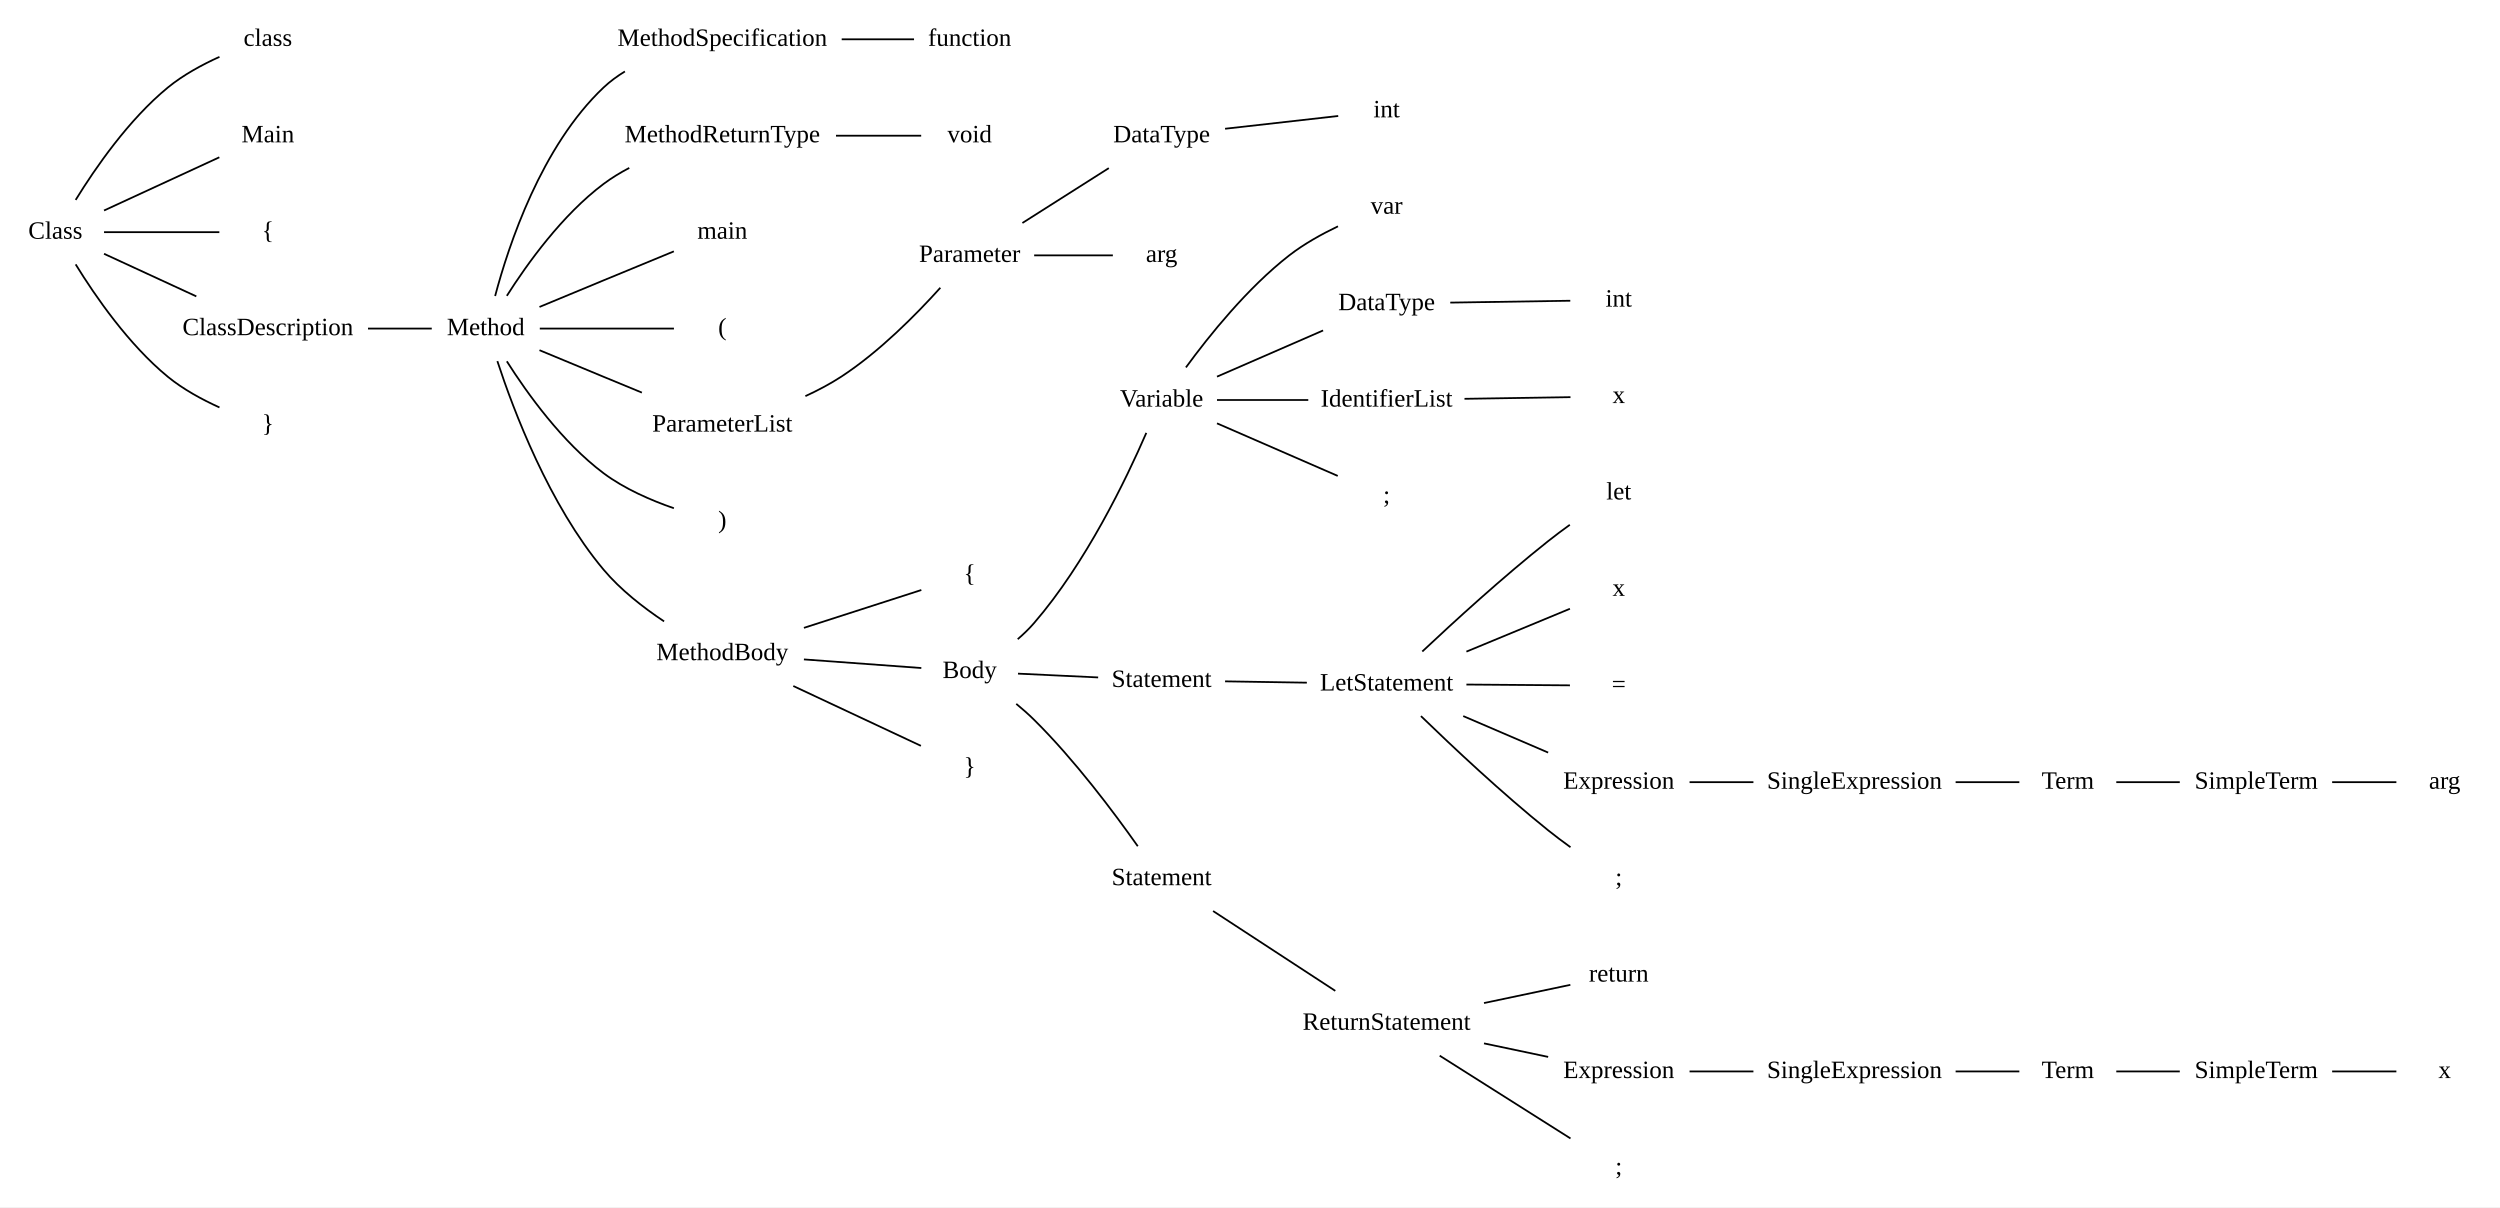
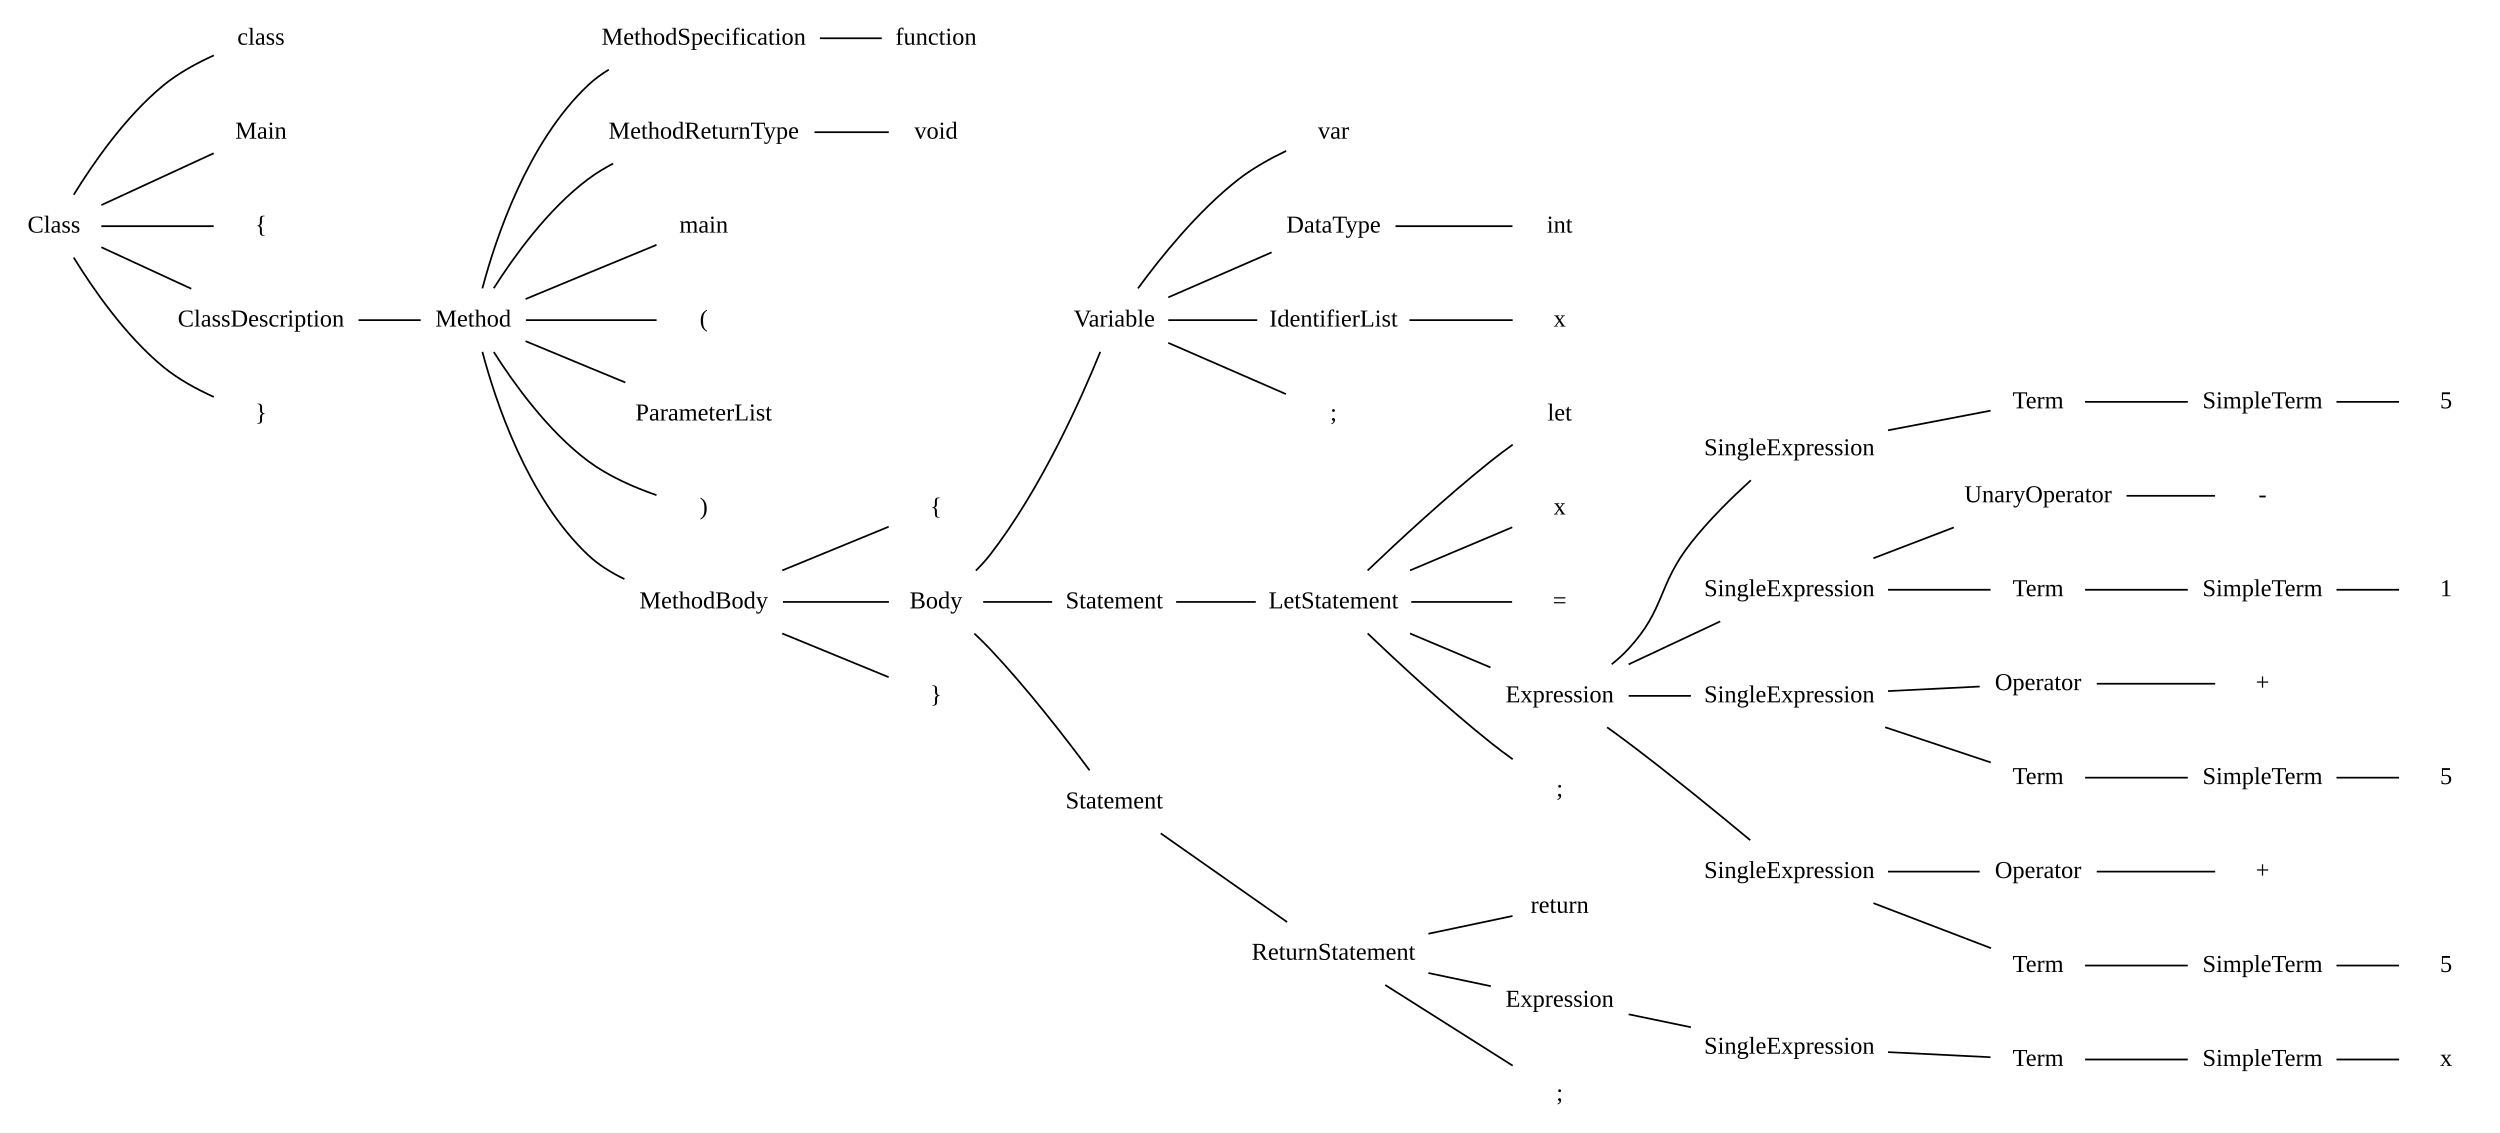
- <svg xmlns="http://www.w3.org/2000/svg" width="1400pt" height="676pt" viewBox="0.00 0.00 1400.00 676.00">
-   <g id="graph0" class="graph" transform="scale(1 1) rotate(0) translate(4 672)">
-     <polygon fill="white" stroke="none" points="-4,4 -4,-672 1396,-672 1396,4 -4,4" />
+ <svg xmlns="http://www.w3.org/2000/svg" width="1437pt" height="651pt" viewBox="0.00 0.00 1437.00 651.00">
+   <g id="graph0" class="graph" transform="scale(1 1) rotate(0) translate(4 647)">
+     <polygon fill="white" stroke="none" points="-4,4 -4,-647 1433,-647 1433,4 -4,4" />
    <g id="node1" class="node">
-       <text text-anchor="middle" x="27" y="-538.3" font-family="Times New Roman,serif" font-size="14.00">Class</text>
+       <text text-anchor="middle" x="27" y="-513.3" font-family="Times New Roman,serif" font-size="14.00">Class</text>
    </g>
    <g id="node2" class="node">
-       <text text-anchor="middle" x="146" y="-646.3" font-family="Times New Roman,serif" font-size="14.00">class</text>
+       <text text-anchor="middle" x="146" y="-621.3" font-family="Times New Roman,serif" font-size="14.00">class</text>
    </g>
    <g id="edge1" class="edge">
-       <path fill="none" stroke="black" d="M38.375,-560.048C49.35,-577.883 68.091,-605.031 90,-623 98.554,-630.015 109.235,-635.787 118.903,-640.167" />
+       <path fill="none" stroke="black" d="M38.375,-535.048C49.35,-552.883 68.091,-580.031 90,-598 98.554,-605.015 109.235,-610.787 118.903,-615.167" />
    </g>
    <g id="node3" class="node">
-       <text text-anchor="middle" x="146" y="-592.3" font-family="Times New Roman,serif" font-size="14.00">Main</text>
+       <text text-anchor="middle" x="146" y="-567.3" font-family="Times New Roman,serif" font-size="14.00">Main</text>
    </g>
    <g id="edge2" class="edge">
-       <path fill="none" stroke="black" d="M54.257,-554.119C73.526,-563.012 99.582,-575.038 118.831,-583.922" />
+       <path fill="none" stroke="black" d="M54.257,-529.119C73.526,-538.012 99.582,-550.038 118.831,-558.922" />
    </g>
    <g id="node4" class="node">
-       <text text-anchor="middle" x="146" y="-538.3" font-family="Times New Roman,serif" font-size="14.00">{</text>
+       <text text-anchor="middle" x="146" y="-513.3" font-family="Times New Roman,serif" font-size="14.00">{</text>
    </g>
    <g id="edge3" class="edge">
-       <path fill="none" stroke="black" d="M54.257,-542C73.526,-542 99.582,-542 118.831,-542" />
+       <path fill="none" stroke="black" d="M54.257,-517C73.526,-517 99.582,-517 118.831,-517" />
    </g>
    <g id="node5" class="node">
-       <text text-anchor="middle" x="146" y="-484.3" font-family="Times New Roman,serif" font-size="14.00">ClassDescription</text>
+       <text text-anchor="middle" x="146" y="-459.3" font-family="Times New Roman,serif" font-size="14.00">ClassDescription</text>
+     </g>
+     <g id="edge62" class="edge">
+       <path fill="none" stroke="black" d="M54.257,-504.881C69.484,-497.854 88.948,-488.87 105.943,-481.026" />
+     </g>
+     <g id="node64" class="node">
+       <text text-anchor="middle" x="146" y="-405.3" font-family="Times New Roman,serif" font-size="14.00">}</text>
+     </g>
+     <g id="edge63" class="edge">
+       <path fill="none" stroke="black" d="M38.375,-498.952C49.35,-481.117 68.091,-453.969 90,-436 98.554,-428.985 109.235,-423.213 118.903,-418.833" />
+     </g>
+     <g id="node6" class="node">
+       <text text-anchor="middle" x="268" y="-459.3" font-family="Times New Roman,serif" font-size="14.00">Method</text>
+     </g>
+     <g id="edge61" class="edge">
+       <path fill="none" stroke="black" d="M202.083,-463C214.406,-463 227.007,-463 237.789,-463" />
+     </g>
+     <g id="node7" class="node">
+       <text text-anchor="middle" x="400.5" y="-621.3" font-family="Times New Roman,serif" font-size="14.00">MethodSpecification</text>
+     </g>
+     <g id="edge5" class="edge">
+       <path fill="none" stroke="black" d="M273.273,-481.233C280.842,-509.779 299.193,-565.146 334,-598 337.578,-601.377 341.637,-604.358 345.939,-606.984" />
+     </g>
+     <g id="node9" class="node">
+       <text text-anchor="middle" x="400.5" y="-567.3" font-family="Times New Roman,serif" font-size="14.00">MethodReturnType</text>
+     </g>
+     <g id="edge7" class="edge">
+       <path fill="none" stroke="black" d="M279.825,-481.334C291.291,-499.39 310.908,-526.708 334,-544 338.43,-547.318 343.327,-550.303 348.389,-552.971" />
+     </g>
+     <g id="node11" class="node">
+       <text text-anchor="middle" x="400.5" y="-513.3" font-family="Times New Roman,serif" font-size="14.00">main</text>
+     </g>
+     <g id="edge8" class="edge">
+       <path fill="none" stroke="black" d="M298.114,-475.113C309.328,-479.774 322.257,-485.141 334,-490 346.956,-495.361 361.362,-501.302 373.357,-506.243" />
+     </g>
+     <g id="node12" class="node">
+       <text text-anchor="middle" x="400.5" y="-459.3" font-family="Times New Roman,serif" font-size="14.00">(</text>
+     </g>
+     <g id="edge9" class="edge">
+       <path fill="none" stroke="black" d="M298.287,-463C320.831,-463 351.705,-463 373.407,-463" />
+     </g>
+     <g id="node13" class="node">
+       <text text-anchor="middle" x="400.5" y="-405.3" font-family="Times New Roman,serif" font-size="14.00">ParameterList</text>
+     </g>
+     <g id="edge10" class="edge">
+       <path fill="none" stroke="black" d="M298.114,-450.887C309.328,-446.226 322.257,-440.859 334,-436 340.933,-433.131 348.281,-430.097 355.452,-427.138" />
+     </g>
+     <g id="node14" class="node">
+       <text text-anchor="middle" x="400.5" y="-351.3" font-family="Times New Roman,serif" font-size="14.00">)</text>
+     </g>
+     <g id="edge11" class="edge">
+       <path fill="none" stroke="black" d="M279.825,-444.666C291.291,-426.61 310.908,-399.292 334,-382 345.716,-373.227 360.693,-366.775 373.368,-362.384" />
+     </g>
+     <g id="node15" class="node">
+       <text text-anchor="middle" x="400.5" y="-297.3" font-family="Times New Roman,serif" font-size="14.00">MethodBody</text>
+     </g>
+     <g id="edge60" class="edge">
+       <path fill="none" stroke="black" d="M273.273,-444.767C280.842,-416.221 299.193,-360.854 334,-328 339.993,-322.343 347.335,-317.798 354.911,-314.17" />
+     </g>
+     <g id="node8" class="node">
+       <text text-anchor="middle" x="534" y="-621.3" font-family="Times New Roman,serif" font-size="14.00">function</text>
+     </g>
+     <g id="edge4" class="edge">
+       <path fill="none" stroke="black" d="M467.25,-625C479.707,-625 492.163,-625 502.831,-625" />
+     </g>
+     <g id="node10" class="node">
+       <text text-anchor="middle" x="534" y="-567.3" font-family="Times New Roman,serif" font-size="14.00">void</text>
+     </g>
+     <g id="edge6" class="edge">
+       <path fill="none" stroke="black" d="M464.169,-571C479.251,-571 494.55,-571 506.882,-571" />
+     </g>
+     <g id="node16" class="node">
+       <text text-anchor="middle" x="534" y="-351.3" font-family="Times New Roman,serif" font-size="14.00">{</text>
+     </g>
+     <g id="edge12" class="edge">
+       <path fill="none" stroke="black" d="M445.653,-319.131C465.948,-327.465 489.331,-337.068 506.794,-344.238" />
+     </g>
+     <g id="node17" class="node">
+       <text text-anchor="middle" x="534" y="-297.3" font-family="Times New Roman,serif" font-size="14.00">Body</text>
+     </g>
+     <g id="edge58" class="edge">
+       <path fill="none" stroke="black" d="M446.02,-301C466.287,-301 489.568,-301 506.941,-301" />
+     </g>
+     <g id="node63" class="node">
+       <text text-anchor="middle" x="534" y="-243.3" font-family="Times New Roman,serif" font-size="14.00">}</text>
+     </g>
+     <g id="edge59" class="edge">
+       <path fill="none" stroke="black" d="M445.653,-282.869C465.948,-274.535 489.331,-264.932 506.794,-257.762" />
+     </g>
+     <g id="node18" class="node">
+       <text text-anchor="middle" x="636.5" y="-459.3" font-family="Times New Roman,serif" font-size="14.00">Variable</text>
+     </g>
+     <g id="edge19" class="edge">
+       <path fill="none" stroke="black" d="M556.918,-319.012C559.807,-321.863 562.595,-324.899 565,-328 594.328,-365.819 617.427,-417.645 628.444,-444.766" />
+     </g>
+     <g id="node25" class="node">
+       <text text-anchor="middle" x="636.5" y="-297.3" font-family="Times New Roman,serif" font-size="14.00">Statement</text>
    </g>
    <g id="edge48" class="edge">
-       <path fill="none" stroke="black" d="M54.257,-529.881C69.484,-522.854 88.948,-513.87 105.943,-506.026" />
+       <path fill="none" stroke="black" d="M561.143,-301C573.24,-301 587.78,-301 600.782,-301" />
+     </g>
+     <g id="node54" class="node">
+       <text text-anchor="middle" x="636.5" y="-182.3" font-family="Times New Roman,serif" font-size="14.00">Statement</text>
+     </g>
+     <g id="edge57" class="edge">
+       <path fill="none" stroke="black" d="M556.071,-282.833C559.144,-279.957 562.21,-276.955 565,-274 586.503,-251.226 608.666,-222.545 622.265,-204.236" />
+     </g>
+     <g id="node19" class="node">
+       <text text-anchor="middle" x="762.5" y="-567.3" font-family="Times New Roman,serif" font-size="14.00">var</text>
+     </g>
+     <g id="edge13" class="edge">
+       <path fill="none" stroke="black" d="M650.116,-481.237C663.072,-498.963 684.601,-525.803 708,-544 716.213,-550.387 726.173,-555.904 735.262,-560.256" />
+     </g>
+     <g id="node20" class="node">
+       <text text-anchor="middle" x="762.5" y="-513.3" font-family="Times New Roman,serif" font-size="14.00">DataType</text>
+     </g>
+     <g id="edge15" class="edge">
+       <path fill="none" stroke="black" d="M667.517,-476.072C685.436,-483.875 708.263,-493.816 726.933,-501.947" />
+     </g>
+     <g id="node22" class="node">
+       <text text-anchor="middle" x="762.5" y="-459.3" font-family="Times New Roman,serif" font-size="14.00">IdentifierList</text>
+     </g>
+     <g id="edge17" class="edge">
+       <path fill="none" stroke="black" d="M667.517,-463C682.856,-463 701.791,-463 718.636,-463" />
+     </g>
+     <g id="node24" class="node">
+       <text text-anchor="middle" x="762.5" y="-405.3" font-family="Times New Roman,serif" font-size="14.00">;</text>
+     </g>
+     <g id="edge18" class="edge">
+       <path fill="none" stroke="black" d="M667.517,-449.928C688.16,-440.939 715.316,-429.112 735.127,-420.485" />
+     </g>
+     <g id="node21" class="node">
+       <text text-anchor="middle" x="892.5" y="-513.3" font-family="Times New Roman,serif" font-size="14.00">int</text>
+     </g>
+     <g id="edge14" class="edge">
+       <path fill="none" stroke="black" d="M798.139,-517C819.314,-517 845.963,-517 865.365,-517" />
+     </g>
+     <g id="node23" class="node">
+       <text text-anchor="middle" x="892.5" y="-459.3" font-family="Times New Roman,serif" font-size="14.00">x</text>
+     </g>
+     <g id="edge16" class="edge">
+       <path fill="none" stroke="black" d="M806.122,-463C825.758,-463 848.427,-463 865.47,-463" />
+     </g>
+     <g id="node26" class="node">
+       <text text-anchor="middle" x="762.5" y="-297.3" font-family="Times New Roman,serif" font-size="14.00">LetStatement</text>
+     </g>
+     <g id="edge47" class="edge">
+       <path fill="none" stroke="black" d="M672.041,-301C686.23,-301 702.823,-301 717.839,-301" />
+     </g>
+     <g id="node27" class="node">
+       <text text-anchor="middle" x="892.5" y="-405.3" font-family="Times New Roman,serif" font-size="14.00">let</text>
+     </g>
+     <g id="edge20" class="edge">
+       <path fill="none" stroke="black" d="M782.104,-319.087C799.803,-335.989 827.448,-361.606 853,-382 856.956,-385.157 861.254,-388.369 865.496,-391.424" />
+     </g>
+     <g id="node28" class="node">
+       <text text-anchor="middle" x="892.5" y="-351.3" font-family="Times New Roman,serif" font-size="14.00">x</text>
+     </g>
+     <g id="edge21" class="edge">
+       <path fill="none" stroke="black" d="M806.478,-319.131C825.942,-327.343 848.325,-336.786 865.238,-343.921" />
+     </g>
+     <g id="node29" class="node">
+       <text text-anchor="middle" x="892.5" y="-297.3" font-family="Times New Roman,serif" font-size="14.00">=</text>
+     </g>
+     <g id="edge22" class="edge">
+       <path fill="none" stroke="black" d="M807.192,-301C826.457,-301 848.46,-301 865.157,-301" />
+     </g>
+     <g id="node30" class="node">
+       <text text-anchor="middle" x="892.5" y="-243.3" font-family="Times New Roman,serif" font-size="14.00">Expression</text>
+     </g>
+     <g id="edge45" class="edge">
+       <path fill="none" stroke="black" d="M806.478,-282.869C821.44,-276.557 838.125,-269.518 852.725,-263.358" />
+     </g>
+     <g id="node53" class="node">
+       <text text-anchor="middle" x="892.5" y="-189.3" font-family="Times New Roman,serif" font-size="14.00">;</text>
+     </g>
+     <g id="edge46" class="edge">
+       <path fill="none" stroke="black" d="M782.104,-282.913C799.803,-266.011 827.448,-240.394 853,-220 856.956,-216.843 861.254,-213.631 865.496,-210.576" />
+     </g>
+     <g id="node31" class="node">
+       <text text-anchor="middle" x="1024.5" y="-385.3" font-family="Times New Roman,serif" font-size="14.00">SingleExpression</text>
+     </g>
+     <g id="edge26" class="edge">
+       <path fill="none" stroke="black" d="M922.39,-265.172C925.819,-267.918 929.118,-270.883 932,-274 953.37,-297.116 948.547,-310.249 968,-335 978.218,-348.001 991.429,-360.974 1002.4,-370.946" />
+     </g>
+     <g id="node35" class="node">
+       <text text-anchor="middle" x="1024.5" y="-304.3" font-family="Times New Roman,serif" font-size="14.00">SingleExpression</text>
+     </g>
+     <g id="edge32" class="edge">
+       <path fill="none" stroke="black" d="M932.152,-265.137C948.768,-272.933 968.148,-282.027 984.772,-289.828" />
+     </g>
+     <g id="node41" class="node">
+       <text text-anchor="middle" x="1024.5" y="-243.3" font-family="Times New Roman,serif" font-size="14.00">SingleExpression</text>
+     </g>
+     <g id="edge38" class="edge">
+       <path fill="none" stroke="black" d="M932.152,-247C943.379,-247 955.868,-247 967.916,-247" />
+     </g>
+     <g id="node47" class="node">
+       <text text-anchor="middle" x="1024.5" y="-142.3" font-family="Times New Roman,serif" font-size="14.00">SingleExpression</text>
+     </g>
+     <g id="edge44" class="edge">
+       <path fill="none" stroke="black" d="M919.768,-228.939C923.895,-225.997 928.088,-222.948 932,-220 956.474,-201.556 983.681,-179.32 1002.02,-164.068" />
+     </g>
+     <g id="node32" class="node">
+       <text text-anchor="middle" x="1167.5" y="-412.3" font-family="Times New Roman,serif" font-size="14.00">Term</text>
+     </g>
+     <g id="edge25" class="edge">
+       <path fill="none" stroke="black" d="M1081.23,-399.671C1101.55,-403.563 1123.59,-407.782 1140.17,-410.957" />
+     </g>
+     <g id="node33" class="node">
+       <text text-anchor="middle" x="1296.5" y="-412.3" font-family="Times New Roman,serif" font-size="14.00">SimpleTerm</text>
+     </g>
+     <g id="edge24" class="edge">
+       <path fill="none" stroke="black" d="M1194.51,-416C1211.49,-416 1234.04,-416 1253.53,-416" />
+     </g>
+     <g id="node34" class="node">
+       <text text-anchor="middle" x="1402" y="-412.3" font-family="Times New Roman,serif" font-size="14.00">5</text>
+     </g>
+     <g id="edge23" class="edge">
+       <path fill="none" stroke="black" d="M1339,-416C1351.15,-416 1364.08,-416 1374.97,-416" />
+     </g>
+     <g id="node36" class="node">
+       <text text-anchor="middle" x="1167.5" y="-358.3" font-family="Times New Roman,serif" font-size="14.00">UnaryOperator</text>
+     </g>
+     <g id="edge28" class="edge">
+       <path fill="none" stroke="black" d="M1072.84,-326.131C1087.72,-331.83 1104.15,-338.122 1119.04,-343.824" />
+     </g>
+     <g id="node38" class="node">
+       <text text-anchor="middle" x="1167.5" y="-304.3" font-family="Times New Roman,serif" font-size="14.00">Term</text>
+     </g>
+     <g id="edge31" class="edge">
+       <path fill="none" stroke="black" d="M1081.23,-308C1101.55,-308 1123.59,-308 1140.17,-308" />
+     </g>
+     <g id="node37" class="node">
+       <text text-anchor="middle" x="1296.5" y="-358.3" font-family="Times New Roman,serif" font-size="14.00">-</text>
+     </g>
+     <g id="edge27" class="edge">
+       <path fill="none" stroke="black" d="M1218.33,-362C1235.7,-362 1254.51,-362 1269.21,-362" />
+     </g>
+     <g id="node39" class="node">
+       <text text-anchor="middle" x="1296.5" y="-304.3" font-family="Times New Roman,serif" font-size="14.00">SimpleTerm</text>
+     </g>
+     <g id="edge30" class="edge">
+       <path fill="none" stroke="black" d="M1194.51,-308C1211.49,-308 1234.04,-308 1253.53,-308" />
+     </g>
+     <g id="node40" class="node">
+       <text text-anchor="middle" x="1402" y="-304.3" font-family="Times New Roman,serif" font-size="14.00">1</text>
+     </g>
+     <g id="edge29" class="edge">
+       <path fill="none" stroke="black" d="M1339,-308C1351.15,-308 1364.08,-308 1374.97,-308" />
+     </g>
+     <g id="node42" class="node">
+       <text text-anchor="middle" x="1167.5" y="-250.3" font-family="Times New Roman,serif" font-size="14.00">Operator</text>
+     </g>
+     <g id="edge34" class="edge">
+       <path fill="none" stroke="black" d="M1081.23,-249.767C1099.09,-250.653 1118.27,-251.606 1133.91,-252.382" />
+     </g>
+     <g id="node44" class="node">
+       <text text-anchor="middle" x="1167.5" y="-196.3" font-family="Times New Roman,serif" font-size="14.00">Term</text>
+     </g>
+     <g id="edge37" class="edge">
+       <path fill="none" stroke="black" d="M1079.61,-228.963C1100.42,-222.025 1123.26,-214.415 1140.29,-208.737" />
+     </g>
+     <g id="node43" class="node">
+       <text text-anchor="middle" x="1296.5" y="-250.3" font-family="Times New Roman,serif" font-size="14.00">+</text>
+     </g>
+     <g id="edge33" class="edge">
+       <path fill="none" stroke="black" d="M1201.21,-254C1222.37,-254 1249.56,-254 1269.3,-254" />
+     </g>
+     <g id="node45" class="node">
+       <text text-anchor="middle" x="1296.5" y="-196.3" font-family="Times New Roman,serif" font-size="14.00">SimpleTerm</text>
+     </g>
+     <g id="edge36" class="edge">
+       <path fill="none" stroke="black" d="M1194.51,-200C1211.49,-200 1234.04,-200 1253.53,-200" />
+     </g>
+     <g id="node46" class="node">
+       <text text-anchor="middle" x="1402" y="-196.3" font-family="Times New Roman,serif" font-size="14.00">5</text>
+     </g>
+     <g id="edge35" class="edge">
+       <path fill="none" stroke="black" d="M1339,-200C1351.15,-200 1364.08,-200 1374.97,-200" />
+     </g>
+     <g id="node48" class="node">
+       <text text-anchor="middle" x="1167.5" y="-142.3" font-family="Times New Roman,serif" font-size="14.00">Operator</text>
+     </g>
+     <g id="edge40" class="edge">
+       <path fill="none" stroke="black" d="M1081.23,-146C1099.09,-146 1118.27,-146 1133.91,-146" />
    </g>
    <g id="node50" class="node">
-       <text text-anchor="middle" x="146" y="-430.3" font-family="Times New Roman,serif" font-size="14.00">}</text>
+       <text text-anchor="middle" x="1167.5" y="-88.3" font-family="Times New Roman,serif" font-size="14.00">Term</text>
+     </g>
+     <g id="edge43" class="edge">
+       <path fill="none" stroke="black" d="M1072.84,-127.869C1095.4,-119.228 1121.52,-109.225 1140.44,-101.981" />
+     </g>
+     <g id="node49" class="node">
+       <text text-anchor="middle" x="1296.5" y="-142.3" font-family="Times New Roman,serif" font-size="14.00">+</text>
+     </g>
+     <g id="edge39" class="edge">
+       <path fill="none" stroke="black" d="M1201.21,-146C1222.37,-146 1249.56,-146 1269.3,-146" />
+     </g>
+     <g id="node51" class="node">
+       <text text-anchor="middle" x="1296.5" y="-88.3" font-family="Times New Roman,serif" font-size="14.00">SimpleTerm</text>
+     </g>
+     <g id="edge42" class="edge">
+       <path fill="none" stroke="black" d="M1194.51,-92C1211.49,-92 1234.04,-92 1253.53,-92" />
+     </g>
+     <g id="node52" class="node">
+       <text text-anchor="middle" x="1402" y="-88.3" font-family="Times New Roman,serif" font-size="14.00">5</text>
+     </g>
+     <g id="edge41" class="edge">
+       <path fill="none" stroke="black" d="M1339,-92C1351.15,-92 1364.08,-92 1374.97,-92" />
+     </g>
+     <g id="node55" class="node">
+       <text text-anchor="middle" x="762.5" y="-95.3" font-family="Times New Roman,serif" font-size="14.00">ReturnStatement</text>
+     </g>
+     <g id="edge56" class="edge">
+       <path fill="none" stroke="black" d="M663.193,-167.974C684.474,-153.042 714.568,-131.928 735.84,-117.003" />
+     </g>
+     <g id="node56" class="node">
+       <text text-anchor="middle" x="892.5" y="-122.3" font-family="Times New Roman,serif" font-size="14.00">return</text>
    </g>
    <g id="edge49" class="edge">
-       <path fill="none" stroke="black" d="M38.375,-523.952C49.35,-506.117 68.091,-478.969 90,-461 98.554,-453.985 109.235,-448.213 118.903,-443.833" />
-     </g>
-     <g id="node6" class="node">
-       <text text-anchor="middle" x="268" y="-484.3" font-family="Times New Roman,serif" font-size="14.00">Method</text>
-     </g>
-     <g id="edge47" class="edge">
-       <path fill="none" stroke="black" d="M202.083,-488C214.406,-488 227.007,-488 237.789,-488" />
-     </g>
-     <g id="node7" class="node">
-       <text text-anchor="middle" x="400.5" y="-646.3" font-family="Times New Roman,serif" font-size="14.00">MethodSpecification</text>
-     </g>
-     <g id="edge5" class="edge">
-       <path fill="none" stroke="black" d="M273.273,-506.233C280.842,-534.779 299.193,-590.146 334,-623 337.578,-626.377 341.637,-629.358 345.939,-631.984" />
-     </g>
-     <g id="node9" class="node">
-       <text text-anchor="middle" x="400.5" y="-592.3" font-family="Times New Roman,serif" font-size="14.00">MethodReturnType</text>
-     </g>
-     <g id="edge7" class="edge">
-       <path fill="none" stroke="black" d="M279.825,-506.334C291.291,-524.39 310.908,-551.708 334,-569 338.43,-572.318 343.327,-575.303 348.389,-577.971" />
-     </g>
-     <g id="node11" class="node">
-       <text text-anchor="middle" x="400.5" y="-538.3" font-family="Times New Roman,serif" font-size="14.00">main</text>
-     </g>
-     <g id="edge8" class="edge">
-       <path fill="none" stroke="black" d="M298.114,-500.113C309.328,-504.774 322.257,-510.141 334,-515 346.956,-520.361 361.362,-526.302 373.357,-531.243" />
-     </g>
-     <g id="node12" class="node">
-       <text text-anchor="middle" x="400.5" y="-484.3" font-family="Times New Roman,serif" font-size="14.00">(</text>
-     </g>
-     <g id="edge9" class="edge">
-       <path fill="none" stroke="black" d="M298.287,-488C320.831,-488 351.705,-488 373.407,-488" />
-     </g>
-     <g id="node13" class="node">
-       <text text-anchor="middle" x="400.5" y="-430.3" font-family="Times New Roman,serif" font-size="14.00">ParameterList</text>
-     </g>
-     <g id="edge14" class="edge">
-       <path fill="none" stroke="black" d="M298.114,-475.887C309.328,-471.226 322.257,-465.859 334,-461 340.933,-458.131 348.281,-455.097 355.452,-452.138" />
-     </g>
-     <g id="node18" class="node">
-       <text text-anchor="middle" x="400.5" y="-376.3" font-family="Times New Roman,serif" font-size="14.00">)</text>
-     </g>
-     <g id="edge15" class="edge">
-       <path fill="none" stroke="black" d="M279.825,-469.666C291.291,-451.61 310.908,-424.292 334,-407 345.716,-398.227 360.693,-391.775 373.368,-387.384" />
-     </g>
-     <g id="node19" class="node">
-       <text text-anchor="middle" x="400.5" y="-302.3" font-family="Times New Roman,serif" font-size="14.00">MethodBody</text>
-     </g>
-     <g id="edge46" class="edge">
-       <path fill="none" stroke="black" d="M274.522,-469.769C283.545,-442.193 303.553,-389.254 334,-353 343.451,-341.746 356.168,-331.817 367.882,-324.02" />
-     </g>
-     <g id="node8" class="node">
-       <text text-anchor="middle" x="539" y="-646.3" font-family="Times New Roman,serif" font-size="14.00">function</text>
-     </g>
-     <g id="edge4" class="edge">
-       <path fill="none" stroke="black" d="M467.351,-650C481.531,-650 495.85,-650 507.854,-650" />
-     </g>
-     <g id="node10" class="node">
-       <text text-anchor="middle" x="539" y="-592.3" font-family="Times New Roman,serif" font-size="14.00">void</text>
-     </g>
-     <g id="edge6" class="edge">
-       <path fill="none" stroke="black" d="M464.157,-596C480.977,-596 498.254,-596 511.863,-596" />
-     </g>
-     <g id="node14" class="node">
-       <text text-anchor="middle" x="539" y="-525.3" font-family="Times New Roman,serif" font-size="14.00">Parameter</text>
-     </g>
-     <g id="edge13" class="edge">
-       <path fill="none" stroke="black" d="M447.019,-450.162C453.934,-453.349 460.817,-456.972 467,-461 488.451,-474.975 509.14,-495.919 522.596,-510.867" />
-     </g>
-     <g id="node15" class="node">
-       <text text-anchor="middle" x="646.5" y="-592.3" font-family="Times New Roman,serif" font-size="14.00">DataType</text>
-     </g>
-     <g id="edge11" class="edge">
-       <path fill="none" stroke="black" d="M568.55,-547.131C583.562,-556.665 601.912,-568.319 616.927,-577.854" />
-     </g>
-     <g id="node17" class="node">
-       <text text-anchor="middle" x="646.5" y="-525.3" font-family="Times New Roman,serif" font-size="14.00">arg</text>
-     </g>
-     <g id="edge12" class="edge">
-       <path fill="none" stroke="black" d="M575.13,-529C589.516,-529 605.877,-529 619.201,-529" />
-     </g>
-     <g id="node16" class="node">
-       <text text-anchor="middle" x="772.5" y="-606.3" font-family="Times New Roman,serif" font-size="14.00">int</text>
-     </g>
-     <g id="edge10" class="edge">
-       <path fill="none" stroke="black" d="M682.041,-599.9C702.106,-602.165 726.98,-604.974 745.402,-607.053" />
-     </g>
-     <g id="node20" class="node">
-       <text text-anchor="middle" x="539" y="-346.3" font-family="Times New Roman,serif" font-size="14.00">{</text>
-     </g>
-     <g id="edge16" class="edge">
-       <path fill="none" stroke="black" d="M446.195,-320.407C467.966,-327.425 493.381,-335.617 511.944,-341.601" />
-     </g>
-     <g id="node21" class="node">
-       <text text-anchor="middle" x="539" y="-292.3" font-family="Times New Roman,serif" font-size="14.00">Body</text>
-     </g>
-     <g id="edge44" class="edge">
-       <path fill="none" stroke="black" d="M446.195,-302.726C467.966,-301.131 493.381,-299.269 511.944,-297.909" />
-     </g>
-     <g id="node49" class="node">
-       <text text-anchor="middle" x="539" y="-238.3" font-family="Times New Roman,serif" font-size="14.00">}</text>
-     </g>
-     <g id="edge45" class="edge">
-       <path fill="none" stroke="black" d="M440.25,-287.831C463.108,-277.114 491.432,-263.834 511.697,-254.333" />
-     </g>
-     <g id="node22" class="node">
-       <text text-anchor="middle" x="646.5" y="-444.3" font-family="Times New Roman,serif" font-size="14.00">Variable</text>
-     </g>
-     <g id="edge23" class="edge">
-       <path fill="none" stroke="black" d="M565.918,-314.051C569.162,-316.854 572.287,-319.867 575,-323 604.03,-356.527 626.774,-403.863 637.939,-429.596" />
-     </g>
-     <g id="node29" class="node">
-       <text text-anchor="middle" x="646.5" y="-287.3" font-family="Times New Roman,serif" font-size="14.00">Statement</text>
-     </g>
-     <g id="edge34" class="edge">
-       <path fill="none" stroke="black" d="M566.079,-294.764C579.625,-294.122 596.355,-293.329 610.962,-292.637" />
-     </g>
-     <g id="node40" class="node">
-       <text text-anchor="middle" x="646.5" y="-176.3" font-family="Times New Roman,serif" font-size="14.00">Statement</text>
-     </g>
-     <g id="edge43" class="edge">
-       <path fill="none" stroke="black" d="M565.108,-277.839C568.547,-275.01 571.942,-272.019 575,-269 597.725,-246.566 619.92,-216.884 633.156,-198.112" />
-     </g>
-     <g id="node23" class="node">
-       <text text-anchor="middle" x="772.5" y="-552.3" font-family="Times New Roman,serif" font-size="14.00">var</text>
-     </g>
-     <g id="edge17" class="edge">
-       <path fill="none" stroke="black" d="M660.116,-466.237C673.072,-483.963 694.601,-510.803 718,-529 726.213,-535.387 736.173,-540.904 745.262,-545.256" />
-     </g>
-     <g id="node24" class="node">
-       <text text-anchor="middle" x="772.5" y="-498.3" font-family="Times New Roman,serif" font-size="14.00">DataType</text>
-     </g>
-     <g id="edge19" class="edge">
-       <path fill="none" stroke="black" d="M677.517,-461.072C695.436,-468.875 718.263,-478.816 736.933,-486.947" />
-     </g>
-     <g id="node26" class="node">
-       <text text-anchor="middle" x="772.5" y="-444.3" font-family="Times New Roman,serif" font-size="14.00">IdentifierList</text>
-     </g>
-     <g id="edge21" class="edge">
-       <path fill="none" stroke="black" d="M677.517,-448C692.856,-448 711.791,-448 728.636,-448" />
-     </g>
-     <g id="node28" class="node">
-       <text text-anchor="middle" x="772.5" y="-390.3" font-family="Times New Roman,serif" font-size="14.00">;</text>
-     </g>
-     <g id="edge22" class="edge">
-       <path fill="none" stroke="black" d="M677.517,-434.928C698.16,-425.939 725.316,-414.112 745.127,-405.485" />
-     </g>
-     <g id="node25" class="node">
-       <text text-anchor="middle" x="902.5" y="-500.3" font-family="Times New Roman,serif" font-size="14.00">int</text>
-     </g>
-     <g id="edge18" class="edge">
-       <path fill="none" stroke="black" d="M808.139,-502.541C829.314,-502.872 855.963,-503.288 875.365,-503.592" />
-     </g>
-     <g id="node27" class="node">
-       <text text-anchor="middle" x="902.5" y="-446.3" font-family="Times New Roman,serif" font-size="14.00">x</text>
-     </g>
-     <g id="edge20" class="edge">
-       <path fill="none" stroke="black" d="M816.122,-448.666C835.758,-448.973 858.427,-449.327 875.47,-449.593" />
-     </g>
-     <g id="node30" class="node">
-       <text text-anchor="middle" x="772.5" y="-285.3" font-family="Times New Roman,serif" font-size="14.00">LetStatement</text>
-     </g>
-     <g id="edge33" class="edge">
-       <path fill="none" stroke="black" d="M682.041,-290.443C696.23,-290.214 712.823,-289.946 727.839,-289.704" />
-     </g>
-     <g id="node31" class="node">
-       <text text-anchor="middle" x="902.5" y="-392.3" font-family="Times New Roman,serif" font-size="14.00">let</text>
-     </g>
-     <g id="edge24" class="edge">
-       <path fill="none" stroke="black" d="M792.482,-307.158C810.219,-323.834 837.69,-348.927 863,-369 866.838,-372.044 870.992,-375.144 875.102,-378.107" />
-     </g>
-     <g id="node32" class="node">
-       <text text-anchor="middle" x="902.5" y="-338.3" font-family="Times New Roman,serif" font-size="14.00">x</text>
-     </g>
-     <g id="edge25" class="edge">
-       <path fill="none" stroke="black" d="M817.192,-307.091C836.457,-315.068 858.46,-324.179 875.157,-331.092" />
-     </g>
-     <g id="node33" class="node">
-       <text text-anchor="middle" x="902.5" y="-284.3" font-family="Times New Roman,serif" font-size="14.00">=</text>
-     </g>
-     <g id="edge26" class="edge">
-       <path fill="none" stroke="black" d="M817.192,-288.659C836.457,-288.508 858.46,-288.336 875.157,-288.206" />
-     </g>
-     <g id="node34" class="node">
-       <text text-anchor="middle" x="902.5" y="-230.3" font-family="Times New Roman,serif" font-size="14.00">Expression</text>
-     </g>
-     <g id="edge31" class="edge">
-       <path fill="none" stroke="black" d="M815.412,-270.991C830.723,-264.412 847.957,-257.007 862.96,-250.56" />
-     </g>
-     <g id="node39" class="node">
-       <text text-anchor="middle" x="902.5" y="-176.3" font-family="Times New Roman,serif" font-size="14.00">;</text>
-     </g>
-     <g id="edge32" class="edge">
-       <path fill="none" stroke="black" d="M791.729,-270.99C809.386,-253.865 837.204,-227.718 863,-207 866.946,-203.831 871.239,-200.613 875.48,-197.556" />
-     </g>
-     <g id="node35" class="node">
-       <text text-anchor="middle" x="1034.5" y="-230.3" font-family="Times New Roman,serif" font-size="14.00">SingleExpression</text>
-     </g>
-     <g id="edge30" class="edge">
-       <path fill="none" stroke="black" d="M942.152,-234C953.379,-234 965.868,-234 977.916,-234" />
-     </g>
-     <g id="node36" class="node">
-       <text text-anchor="middle" x="1154" y="-230.3" font-family="Times New Roman,serif" font-size="14.00">Term</text>
-     </g>
-     <g id="edge29" class="edge">
-       <path fill="none" stroke="black" d="M1091.15,-234C1103.61,-234 1116.25,-234 1126.83,-234" />
-     </g>
-     <g id="node37" class="node">
-       <text text-anchor="middle" x="1259.5" y="-230.3" font-family="Times New Roman,serif" font-size="14.00">SimpleTerm</text>
-     </g>
-     <g id="edge28" class="edge">
-       <path fill="none" stroke="black" d="M1181.12,-234C1191.9,-234 1204.66,-234 1216.68,-234" />
-     </g>
-     <g id="node38" class="node">
-       <text text-anchor="middle" x="1365" y="-230.3" font-family="Times New Roman,serif" font-size="14.00">arg</text>
-     </g>
-     <g id="edge27" class="edge">
-       <path fill="none" stroke="black" d="M1302,-234C1314.15,-234 1327.08,-234 1337.97,-234" />
-     </g>
-     <g id="node41" class="node">
-       <text text-anchor="middle" x="772.5" y="-95.3" font-family="Times New Roman,serif" font-size="14.00">ReturnStatement</text>
-     </g>
-     <g id="edge42" class="edge">
-       <path fill="none" stroke="black" d="M675.328,-161.822C695.75,-148.482 723.365,-130.443 743.765,-117.117" />
-     </g>
-     <g id="node42" class="node">
-       <text text-anchor="middle" x="902.5" y="-122.3" font-family="Times New Roman,serif" font-size="14.00">return</text>
-     </g>
-     <g id="edge35" class="edge">
-       <path fill="none" stroke="black" d="M827.042,-110.294C843.757,-113.82 861.451,-117.552 875.395,-120.493" />
-     </g>
-     <g id="node43" class="node">
-       <text text-anchor="middle" x="902.5" y="-68.3" font-family="Times New Roman,serif" font-size="14.00">Expression</text>
-     </g>
-     <g id="edge40" class="edge">
-       <path fill="none" stroke="black" d="M827.042,-87.706C839.099,-85.163 851.665,-82.512 862.966,-80.128" />
-     </g>
-     <g id="node48" class="node">
-       <text text-anchor="middle" x="902.5" y="-14.3" font-family="Times New Roman,serif" font-size="14.00">;</text>
-     </g>
-     <g id="edge41" class="edge">
-       <path fill="none" stroke="black" d="M802.226,-80.822C824.191,-66.922 854.217,-47.921 875.48,-34.465" />
-     </g>
-     <g id="node44" class="node">
-       <text text-anchor="middle" x="1034.5" y="-68.3" font-family="Times New Roman,serif" font-size="14.00">SingleExpression</text>
-     </g>
-     <g id="edge39" class="edge">
-       <path fill="none" stroke="black" d="M942.152,-72C953.379,-72 965.868,-72 977.916,-72" />
-     </g>
-     <g id="node45" class="node">
-       <text text-anchor="middle" x="1154" y="-68.3" font-family="Times New Roman,serif" font-size="14.00">Term</text>
-     </g>
-     <g id="edge38" class="edge">
-       <path fill="none" stroke="black" d="M1091.15,-72C1103.61,-72 1116.25,-72 1126.83,-72" />
-     </g>
-     <g id="node46" class="node">
-       <text text-anchor="middle" x="1259.5" y="-68.3" font-family="Times New Roman,serif" font-size="14.00">SimpleTerm</text>
-     </g>
-     <g id="edge37" class="edge">
-       <path fill="none" stroke="black" d="M1181.12,-72C1191.9,-72 1204.66,-72 1216.68,-72" />
-     </g>
-     <g id="node47" class="node">
-       <text text-anchor="middle" x="1365" y="-68.3" font-family="Times New Roman,serif" font-size="14.00">x</text>
-     </g>
-     <g id="edge36" class="edge">
-       <path fill="none" stroke="black" d="M1302,-72C1314.15,-72 1327.08,-72 1337.97,-72" />
+       <path fill="none" stroke="black" d="M817.042,-110.294C833.757,-113.82 851.451,-117.552 865.395,-120.493" />
+     </g>
+     <g id="node57" class="node">
+       <text text-anchor="middle" x="892.5" y="-68.3" font-family="Times New Roman,serif" font-size="14.00">Expression</text>
+     </g>
+     <g id="edge54" class="edge">
+       <path fill="none" stroke="black" d="M817.042,-87.706C829.099,-85.163 841.665,-82.512 852.966,-80.128" />
+     </g>
+     <g id="node62" class="node">
+       <text text-anchor="middle" x="892.5" y="-14.3" font-family="Times New Roman,serif" font-size="14.00">;</text>
+     </g>
+     <g id="edge55" class="edge">
+       <path fill="none" stroke="black" d="M792.226,-80.822C814.191,-66.922 844.217,-47.921 865.48,-34.465" />
+     </g>
+     <g id="node58" class="node">
+       <text text-anchor="middle" x="1024.5" y="-41.3" font-family="Times New Roman,serif" font-size="14.00">SingleExpression</text>
+     </g>
+     <g id="edge53" class="edge">
+       <path fill="none" stroke="black" d="M932.152,-63.972C943.379,-61.641 955.868,-59.047 967.916,-56.544" />
+     </g>
+     <g id="node59" class="node">
+       <text text-anchor="middle" x="1167.5" y="-34.3" font-family="Times New Roman,serif" font-size="14.00">Term</text>
+     </g>
+     <g id="edge52" class="edge">
+       <path fill="none" stroke="black" d="M1081.23,-42.233C1101.55,-41.224 1123.59,-40.13 1140.17,-39.307" />
+     </g>
+     <g id="node60" class="node">
+       <text text-anchor="middle" x="1296.5" y="-34.3" font-family="Times New Roman,serif" font-size="14.00">SimpleTerm</text>
+     </g>
+     <g id="edge51" class="edge">
+       <path fill="none" stroke="black" d="M1194.51,-38C1211.49,-38 1234.04,-38 1253.53,-38" />
+     </g>
+     <g id="node61" class="node">
+       <text text-anchor="middle" x="1402" y="-34.3" font-family="Times New Roman,serif" font-size="14.00">x</text>
+     </g>
+     <g id="edge50" class="edge">
+       <path fill="none" stroke="black" d="M1339,-38C1351.15,-38 1364.08,-38 1374.97,-38" />
    </g>
  </g>
</svg>
